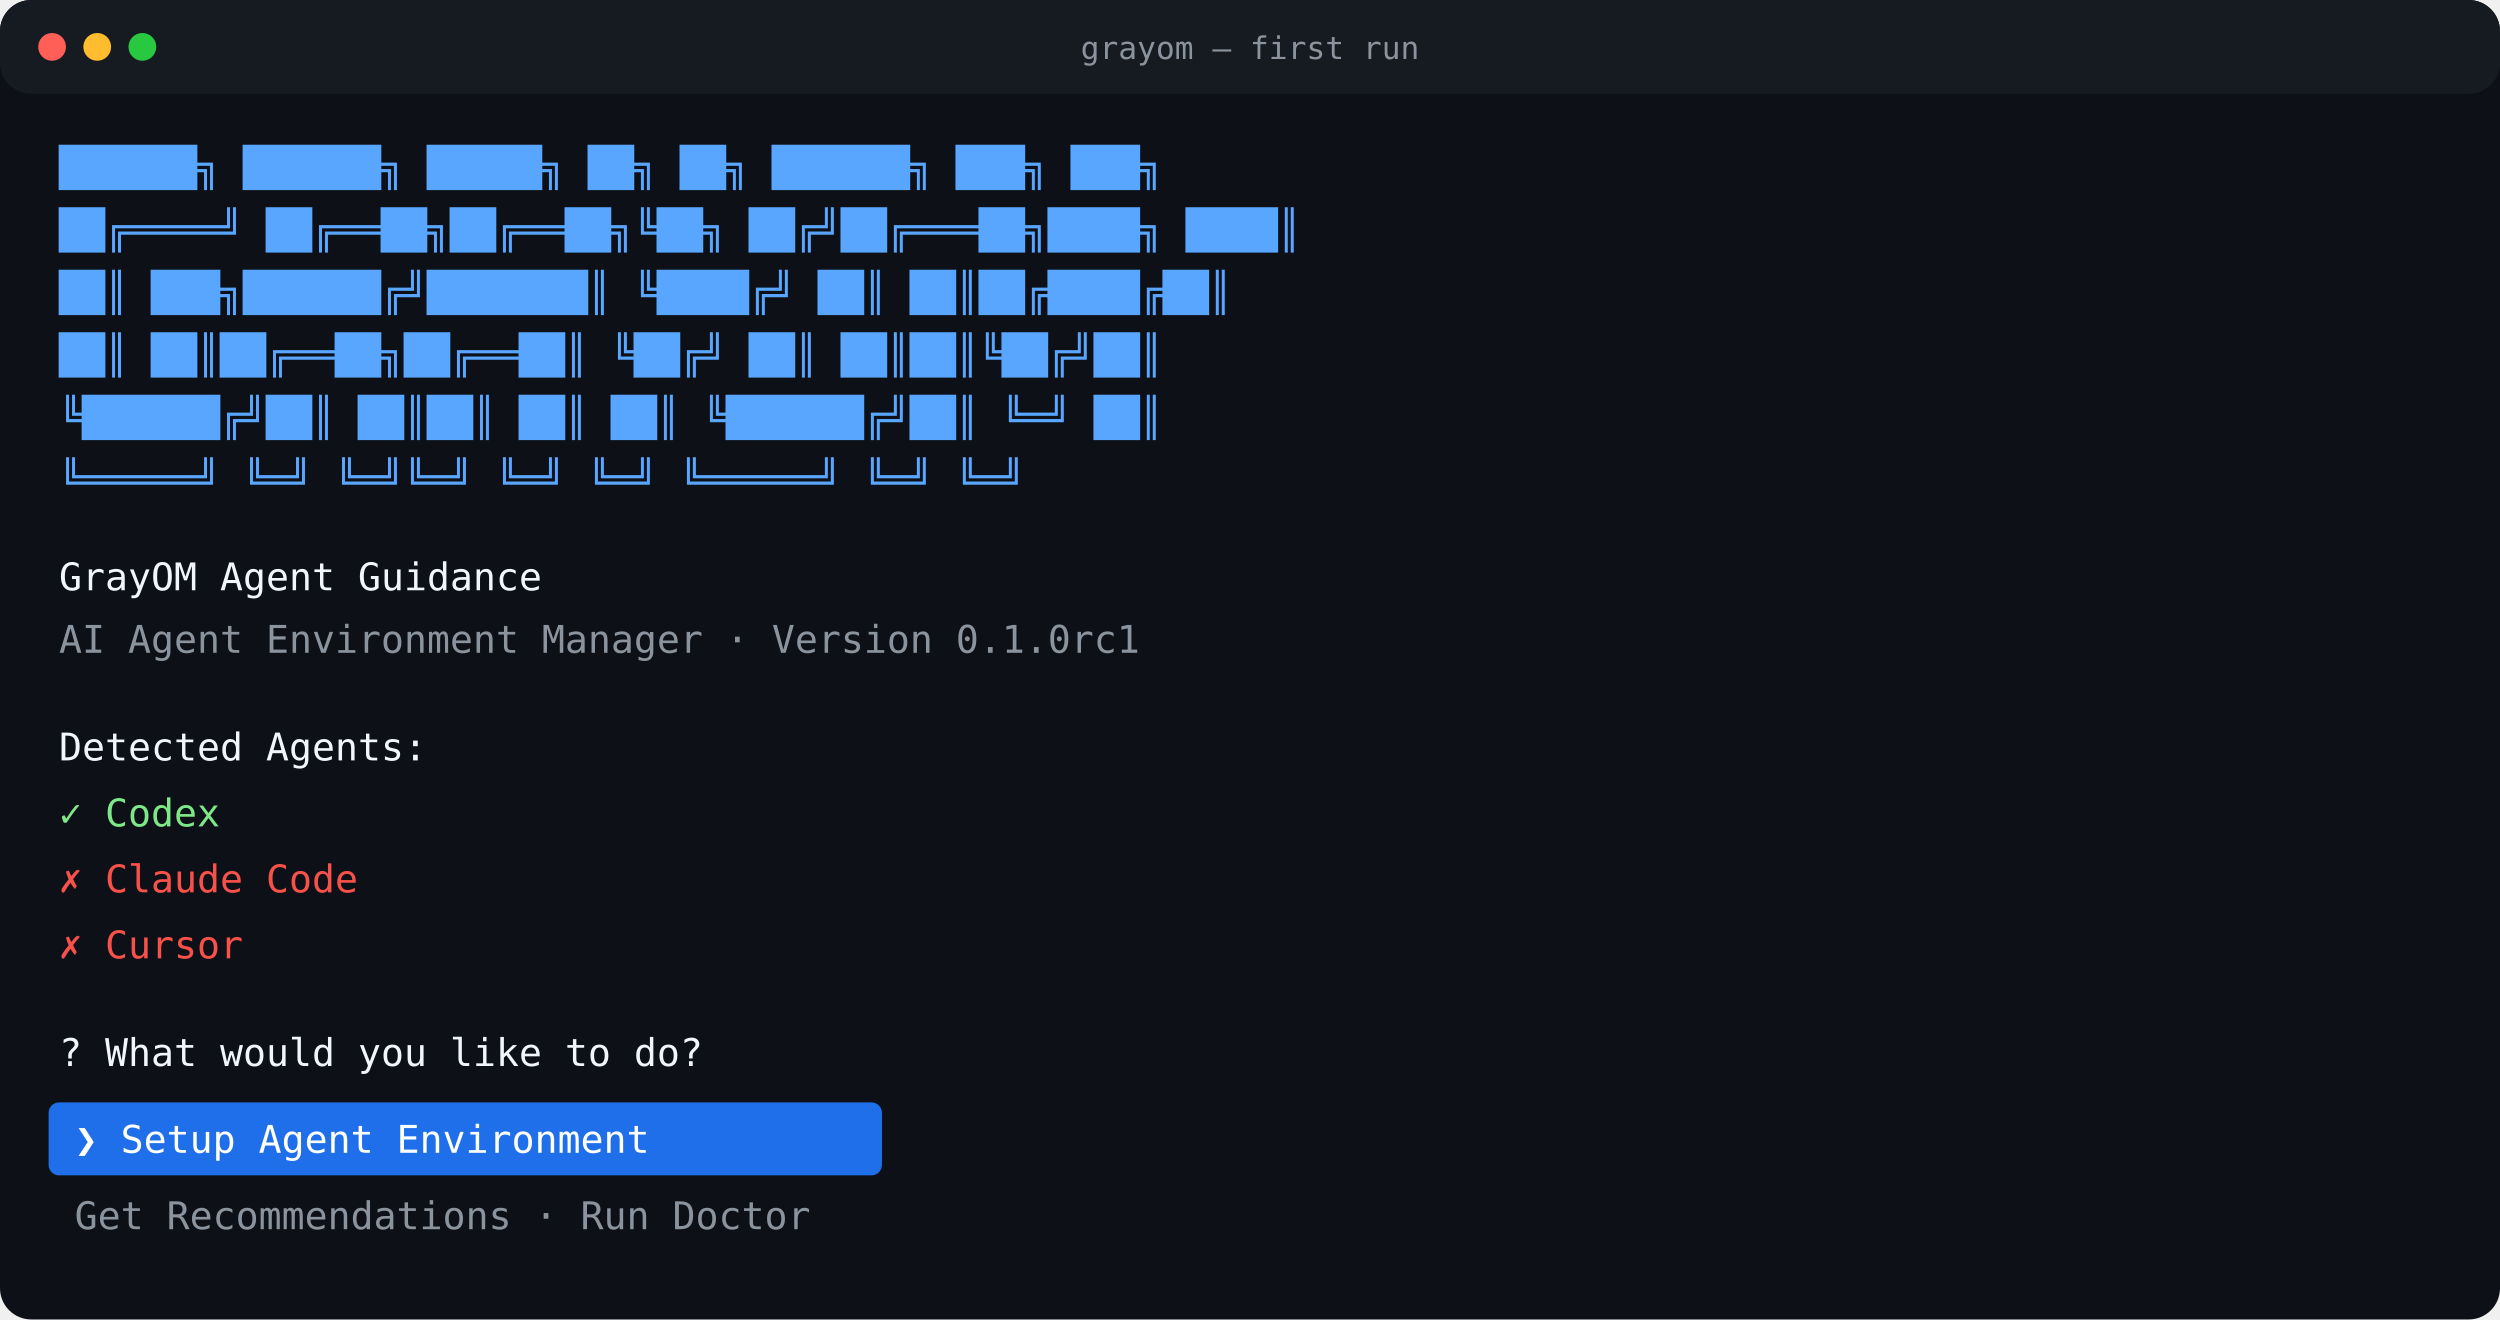
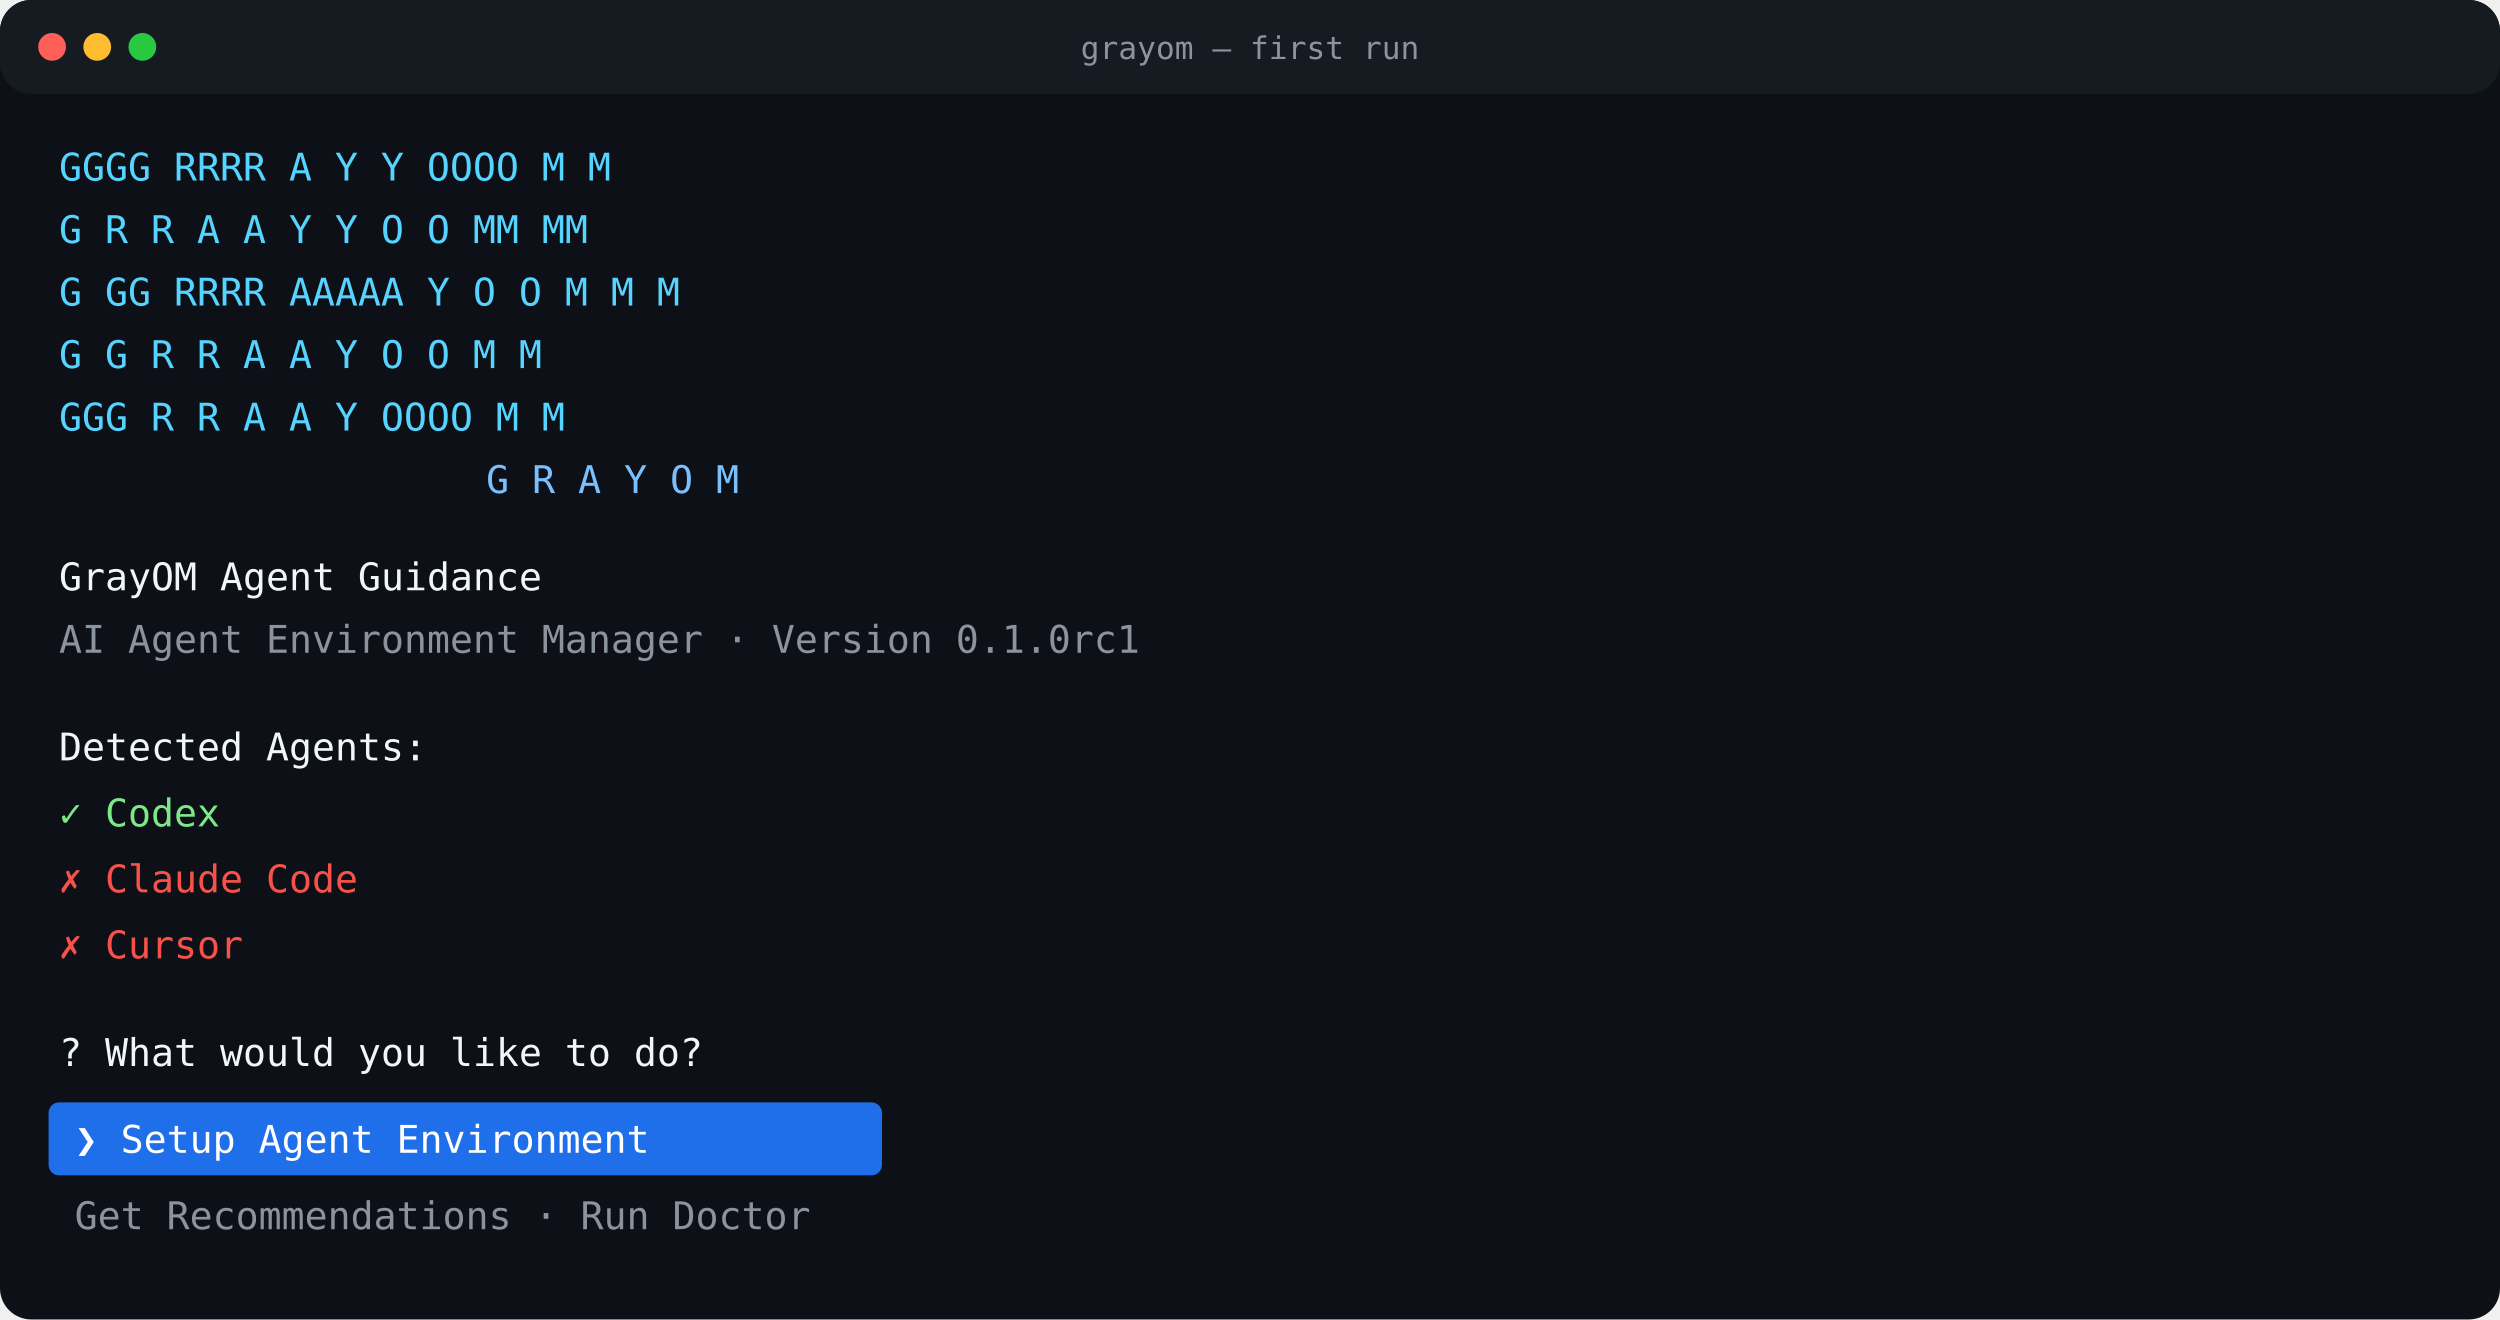
<svg xmlns="http://www.w3.org/2000/svg" width="1440" height="760" viewBox="0 0 1440 760">
  <rect width="1440" height="760" rx="18" fill="#0d1117" />
  <rect width="1440" height="54" rx="18" fill="#161b22" />
  <circle cx="30" cy="27" r="8" fill="#ff5f57" />
  <circle cx="56" cy="27" r="8" fill="#febc2e" />
  <circle cx="82" cy="27" r="8" fill="#28c840" />
  <text x="720" y="34" text-anchor="middle" fill="#8b949e" font-family="DejaVu Sans Mono, monospace" font-size="18">grayom — first run</text>
  <g font-family="DejaVu Sans Mono, monospace" font-size="22">
-     <text x="34" y="104" fill="#58a6ff">  ██████╗ ██████╗  █████╗ ██╗   ██╗ ██████╗ ███╗   ███╗</text>
-     <text x="34" y="140" fill="#58a6ff"> ██╔════╝ ██╔══██╗██╔══██╗╚██╗ ██╔╝██╔═══██╗████╗ ████║</text>
-     <text x="34" y="176" fill="#58a6ff"> ██║  ███╗██████╔╝███████║ ╚████╔╝ ██║   ██║██╔████╔██║</text>
-     <text x="34" y="212" fill="#58a6ff"> ██║   ██║██╔══██╗██╔══██║  ╚██╔╝  ██║   ██║██║╚██╔╝██║</text>
-     <text x="34" y="248" fill="#58a6ff"> ╚██████╔╝██║  ██║██║  ██║   ██║   ╚██████╔╝██║ ╚═╝ ██║</text>
-     <text x="34" y="284" fill="#58a6ff">  ╚═════╝ ╚═╝  ╚═╝╚═╝  ╚═╝   ╚═╝    ╚═════╝ ╚═╝     ╚═╝</text>
+     <text x="34" y="104" fill="#56d4ff">  GGGG   RRRR      A     Y   Y   OOOO   M   M</text>
+     <text x="34" y="140" fill="#56d4ff"> G       R   R    A A     Y Y   O    O  MM MM</text>
+     <text x="34" y="176" fill="#56d4ff"> G  GG   RRRR    AAAAA     Y    O    O  M M M</text>
+     <text x="34" y="212" fill="#56d4ff"> G   G   R  R    A   A     Y    O    O  M   M</text>
+     <text x="34" y="248" fill="#56d4ff">  GGG    R   R   A   A     Y     OOOO   M   M</text>
+     <text x="280" y="284" fill="#79c0ff">G R A Y O M</text>
    <text x="34" y="340" fill="#f0f6fc">GrayOM Agent Guidance</text>
    <text x="34" y="376" fill="#8b949e">AI Agent Environment Manager · Version 0.1.0rc1</text>
    <text x="34" y="438" fill="#f0f6fc">Detected Agents:</text>
    <text x="34" y="476" fill="#7ee787">✓ Codex</text>
    <text x="34" y="514" fill="#f85149">✗ Claude Code</text>
    <text x="34" y="552" fill="#f85149">✗ Cursor</text>
    <text x="34" y="614" fill="#f0f6fc">? What would you like to do?</text>
    <rect x="28" y="635" width="480" height="42" rx="6" fill="#1f6feb" />
    <text x="43" y="664" fill="#ffffff">❯ Setup Agent Environment</text>
    <text x="43" y="708" fill="#8b949e">  Get Recommendations   ·   Run Doctor</text>
  </g>
</svg>
